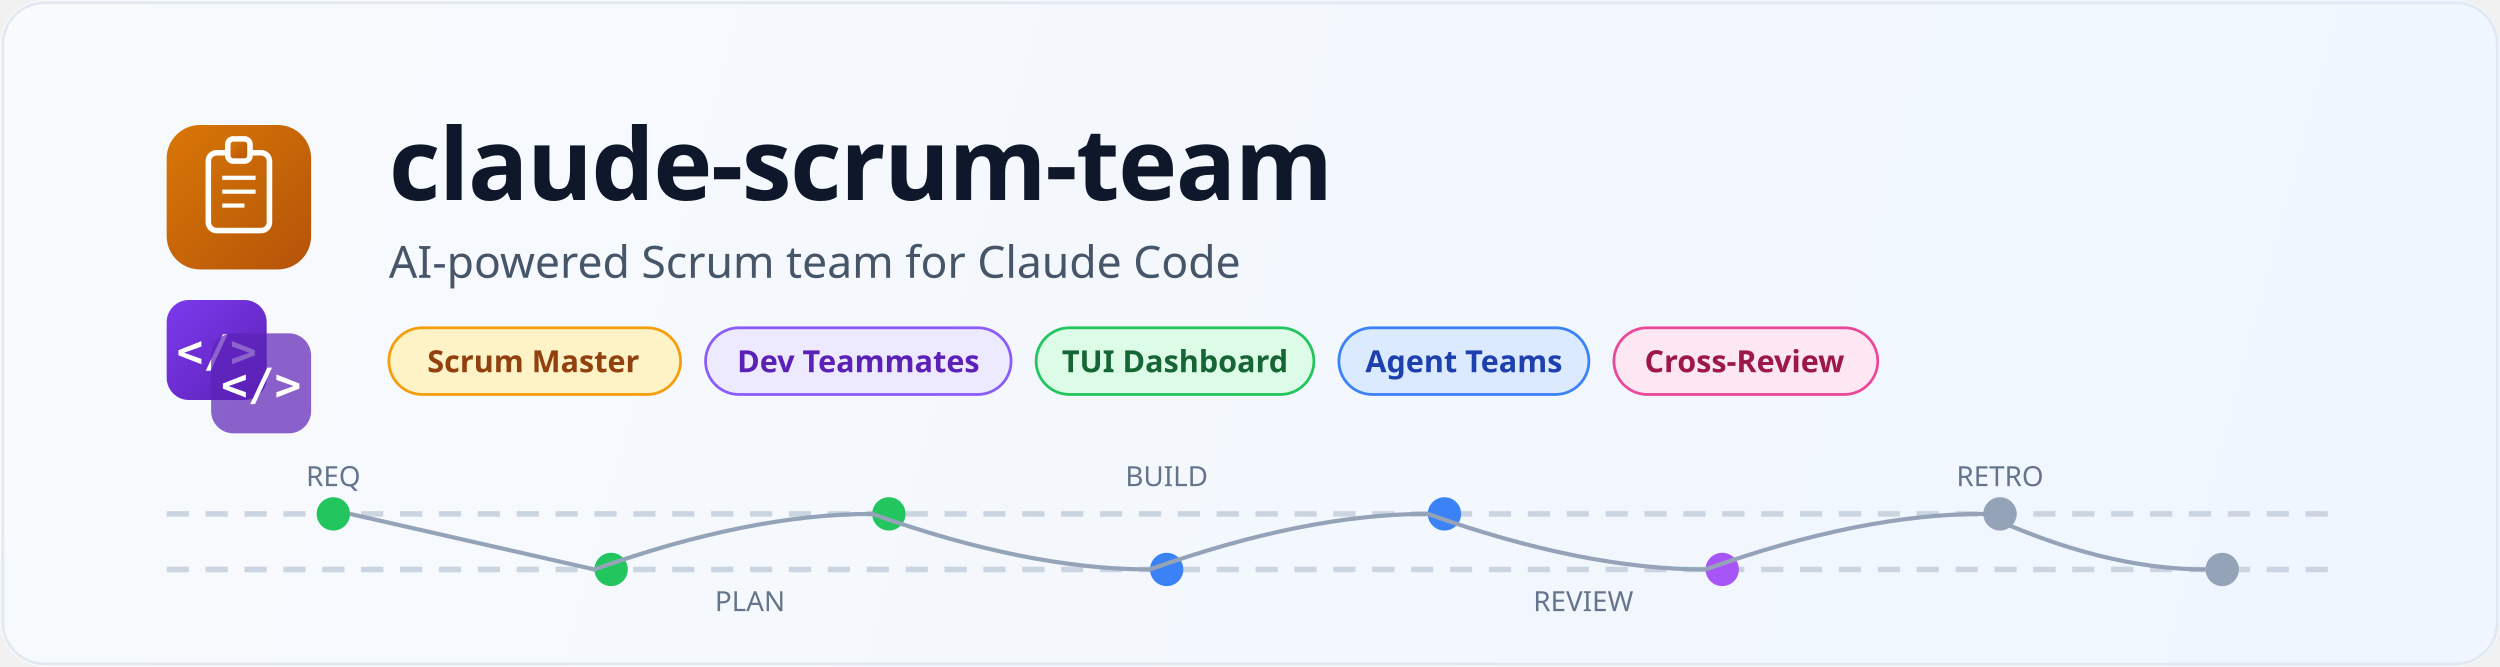
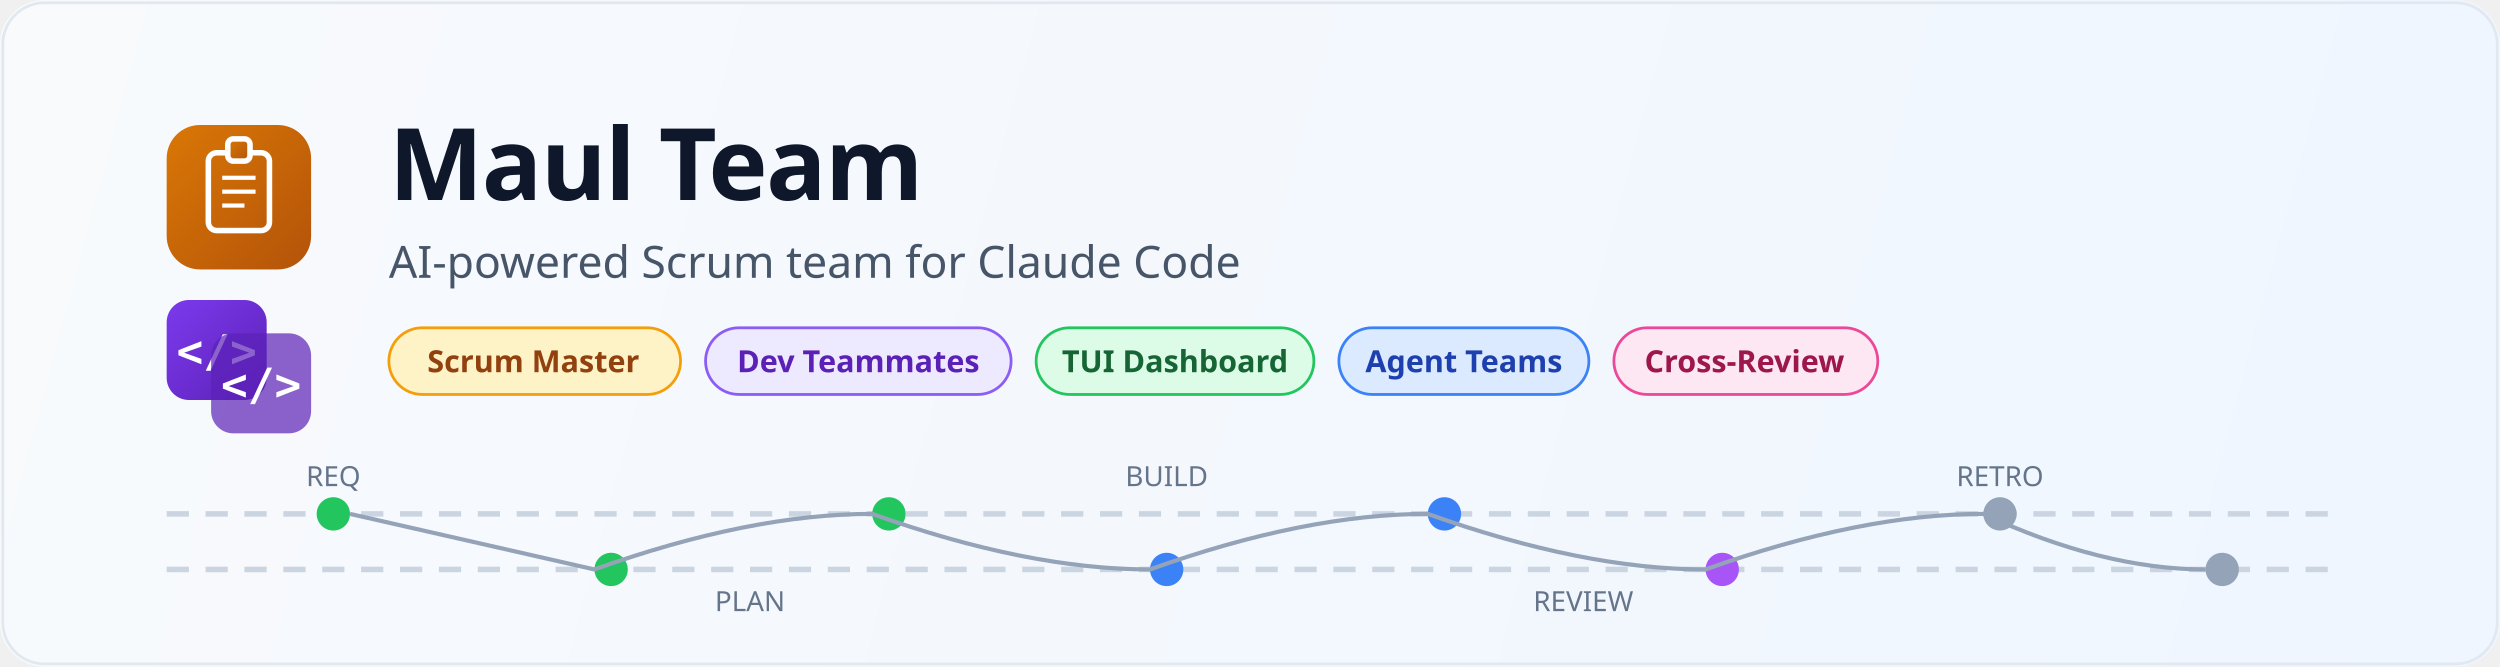
<svg xmlns="http://www.w3.org/2000/svg" viewBox="0 0 900 240" fill="none">
  <defs>
    <linearGradient id="bg" x1="0" y1="0" x2="900" y2="240" gradientUnits="userSpaceOnUse">
      <stop offset="0%" stop-color="#F8FAFC" />
      <stop offset="100%" stop-color="#EFF6FF" />
    </linearGradient>
    <linearGradient id="accent" x1="0" y1="0" x2="1" y2="1">
      <stop offset="0%" stop-color="#D97706" />
      <stop offset="100%" stop-color="#B45309" />
    </linearGradient>
    <linearGradient id="purple" x1="0" y1="0" x2="1" y2="1">
      <stop offset="0%" stop-color="#7C3AED" />
      <stop offset="100%" stop-color="#5B21B6" />
    </linearGradient>
  </defs>
  <rect width="900" height="240" rx="16" fill="url(#bg)" />
  <rect x="1" y="1" width="898" height="238" rx="15" stroke="#E2E8F0" stroke-width="1" fill="none" />
  <line x1="60" y1="185" x2="840" y2="185" stroke="#CBD5E1" stroke-width="2" stroke-dasharray="8,6" />
  <line x1="60" y1="205" x2="840" y2="205" stroke="#CBD5E1" stroke-width="2" stroke-dasharray="8,6" />
  <circle cx="120" cy="185" r="6" fill="#22C55E" />
  <circle cx="220" cy="205" r="6" fill="#22C55E" />
  <circle cx="320" cy="185" r="6" fill="#22C55E" />
  <circle cx="420" cy="205" r="6" fill="#3B82F6" />
  <circle cx="520" cy="185" r="6" fill="#3B82F6" />
  <circle cx="620" cy="205" r="6" fill="#A855F7" />
  <circle cx="720" cy="185" r="6" fill="#94A3B8" />
  <circle cx="800" cy="205" r="6" fill="#94A3B8" />
  <text x="120" y="175" text-anchor="middle" fill="#64748B" font-family="system-ui,sans-serif" font-size="10" font-weight="500">REQ</text>
  <text x="270" y="220" text-anchor="middle" fill="#64748B" font-family="system-ui,sans-serif" font-size="10" font-weight="500">PLAN</text>
  <text x="420" y="175" text-anchor="middle" fill="#64748B" font-family="system-ui,sans-serif" font-size="10" font-weight="500">BUILD</text>
  <text x="570" y="220" text-anchor="middle" fill="#64748B" font-family="system-ui,sans-serif" font-size="10" font-weight="500">REVIEW</text>
  <text x="720" y="175" text-anchor="middle" fill="#64748B" font-family="system-ui,sans-serif" font-size="10" font-weight="500">RETRO</text>
  <path d="M126,185 Q170,195 214,205 Q270,185 314,185 Q370,205 414,205 Q470,185 514,185 Q570,205 614,205 Q670,185 714,185 Q757,205 794,205" stroke="#94A3B8" stroke-width="1.5" fill="none" />
  <rect x="60" y="45" width="52" height="52" rx="12" fill="url(#accent)" />
  <rect x="75" y="55" width="22" height="28" rx="3" stroke="white" stroke-width="2" fill="none" />
  <line x1="80" y1="64" x2="92" y2="64" stroke="white" stroke-width="1.5" />
  <line x1="80" y1="69" x2="92" y2="69" stroke="white" stroke-width="1.5" />
  <line x1="80" y1="74" x2="88" y2="74" stroke="white" stroke-width="1.5" />
  <rect x="82" y="50" width="8" height="8" rx="2" fill="url(#accent)" stroke="white" stroke-width="2" />
  <rect x="60" y="108" width="36" height="36" rx="8" fill="url(#purple)" />
  <text x="78" y="132" text-anchor="middle" fill="white" font-family="monospace" font-size="16" font-weight="bold">&lt;/&gt;</text>
  <rect x="76" y="120" width="36" height="36" rx="8" fill="#5B21B6" opacity="0.7" />
  <text x="94" y="144" text-anchor="middle" fill="white" font-family="monospace" font-size="16" font-weight="bold">&lt;/&gt;</text>
-   <text x="140" y="72" fill="#0F172A" font-family="system-ui,sans-serif" font-size="36" font-weight="800" letter-spacing="-0.5">claude-scrum-team</text>
+   <text x="140" y="72" fill="#0F172A" font-family="system-ui,sans-serif" font-size="36" font-weight="800" letter-spacing="-0.5">Maul Team</text>
  <text x="140" y="100" fill="#475569" font-family="system-ui,sans-serif" font-size="16" font-weight="400">AI-powered Scrum team for Claude Code</text>
  <rect x="140" y="118" width="105" height="24" rx="12" fill="#FEF3C7" stroke="#F59E0B" stroke-width="1" />
  <text x="192" y="134" text-anchor="middle" fill="#92400E" font-family="system-ui,sans-serif" font-size="11" font-weight="600">Scrum Master</text>
  <rect x="254" y="118" width="110" height="24" rx="12" fill="#EDE9FE" stroke="#8B5CF6" stroke-width="1" />
  <text x="309" y="134" text-anchor="middle" fill="#5B21B6" font-family="system-ui,sans-serif" font-size="11" font-weight="600">Dev Teammates</text>
  <rect x="373" y="118" width="100" height="24" rx="12" fill="#DCFCE7" stroke="#22C55E" stroke-width="1" />
  <text x="423" y="134" text-anchor="middle" fill="#166534" font-family="system-ui,sans-serif" font-size="11" font-weight="600">TUI Dashboard</text>
  <rect x="482" y="118" width="90" height="24" rx="12" fill="#DBEAFE" stroke="#3B82F6" stroke-width="1" />
  <text x="527" y="134" text-anchor="middle" fill="#1E40AF" font-family="system-ui,sans-serif" font-size="11" font-weight="600">Agent Teams</text>
  <rect x="581" y="118" width="95" height="24" rx="12" fill="#FCE7F3" stroke="#EC4899" stroke-width="1" />
  <text x="628" y="134" text-anchor="middle" fill="#9D174D" font-family="system-ui,sans-serif" font-size="11" font-weight="600">Cross-Review</text>
</svg>
